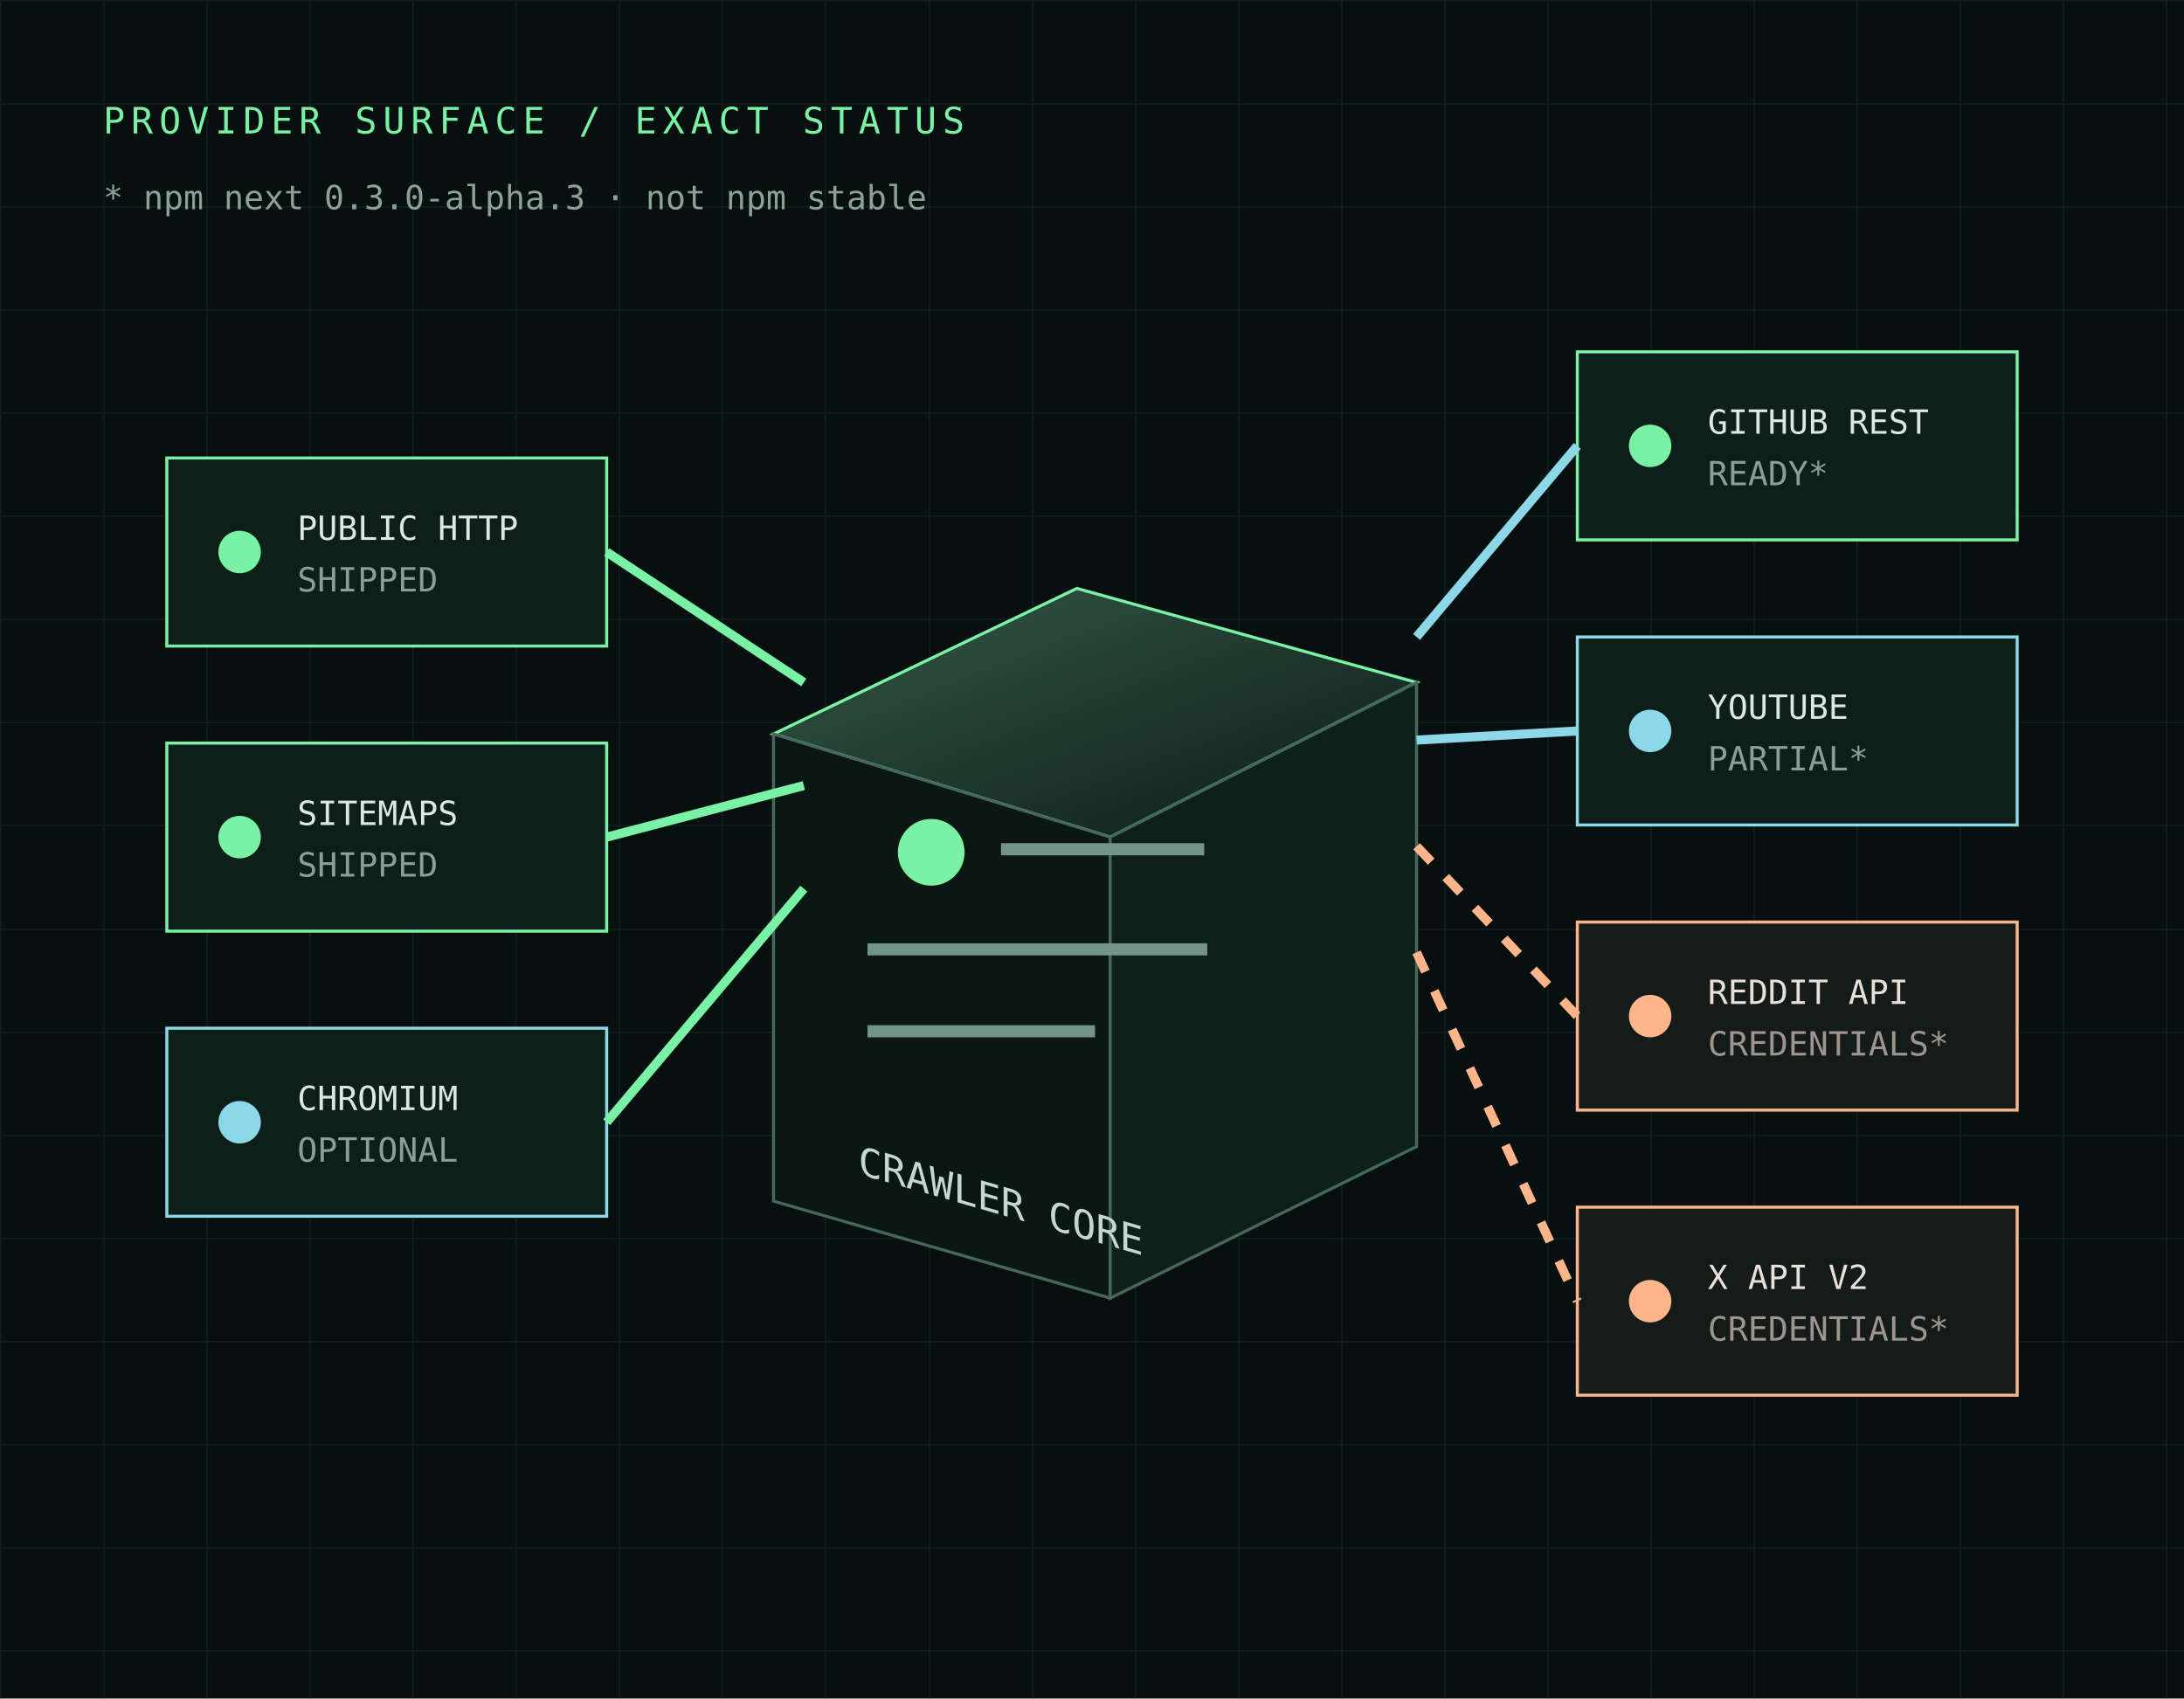
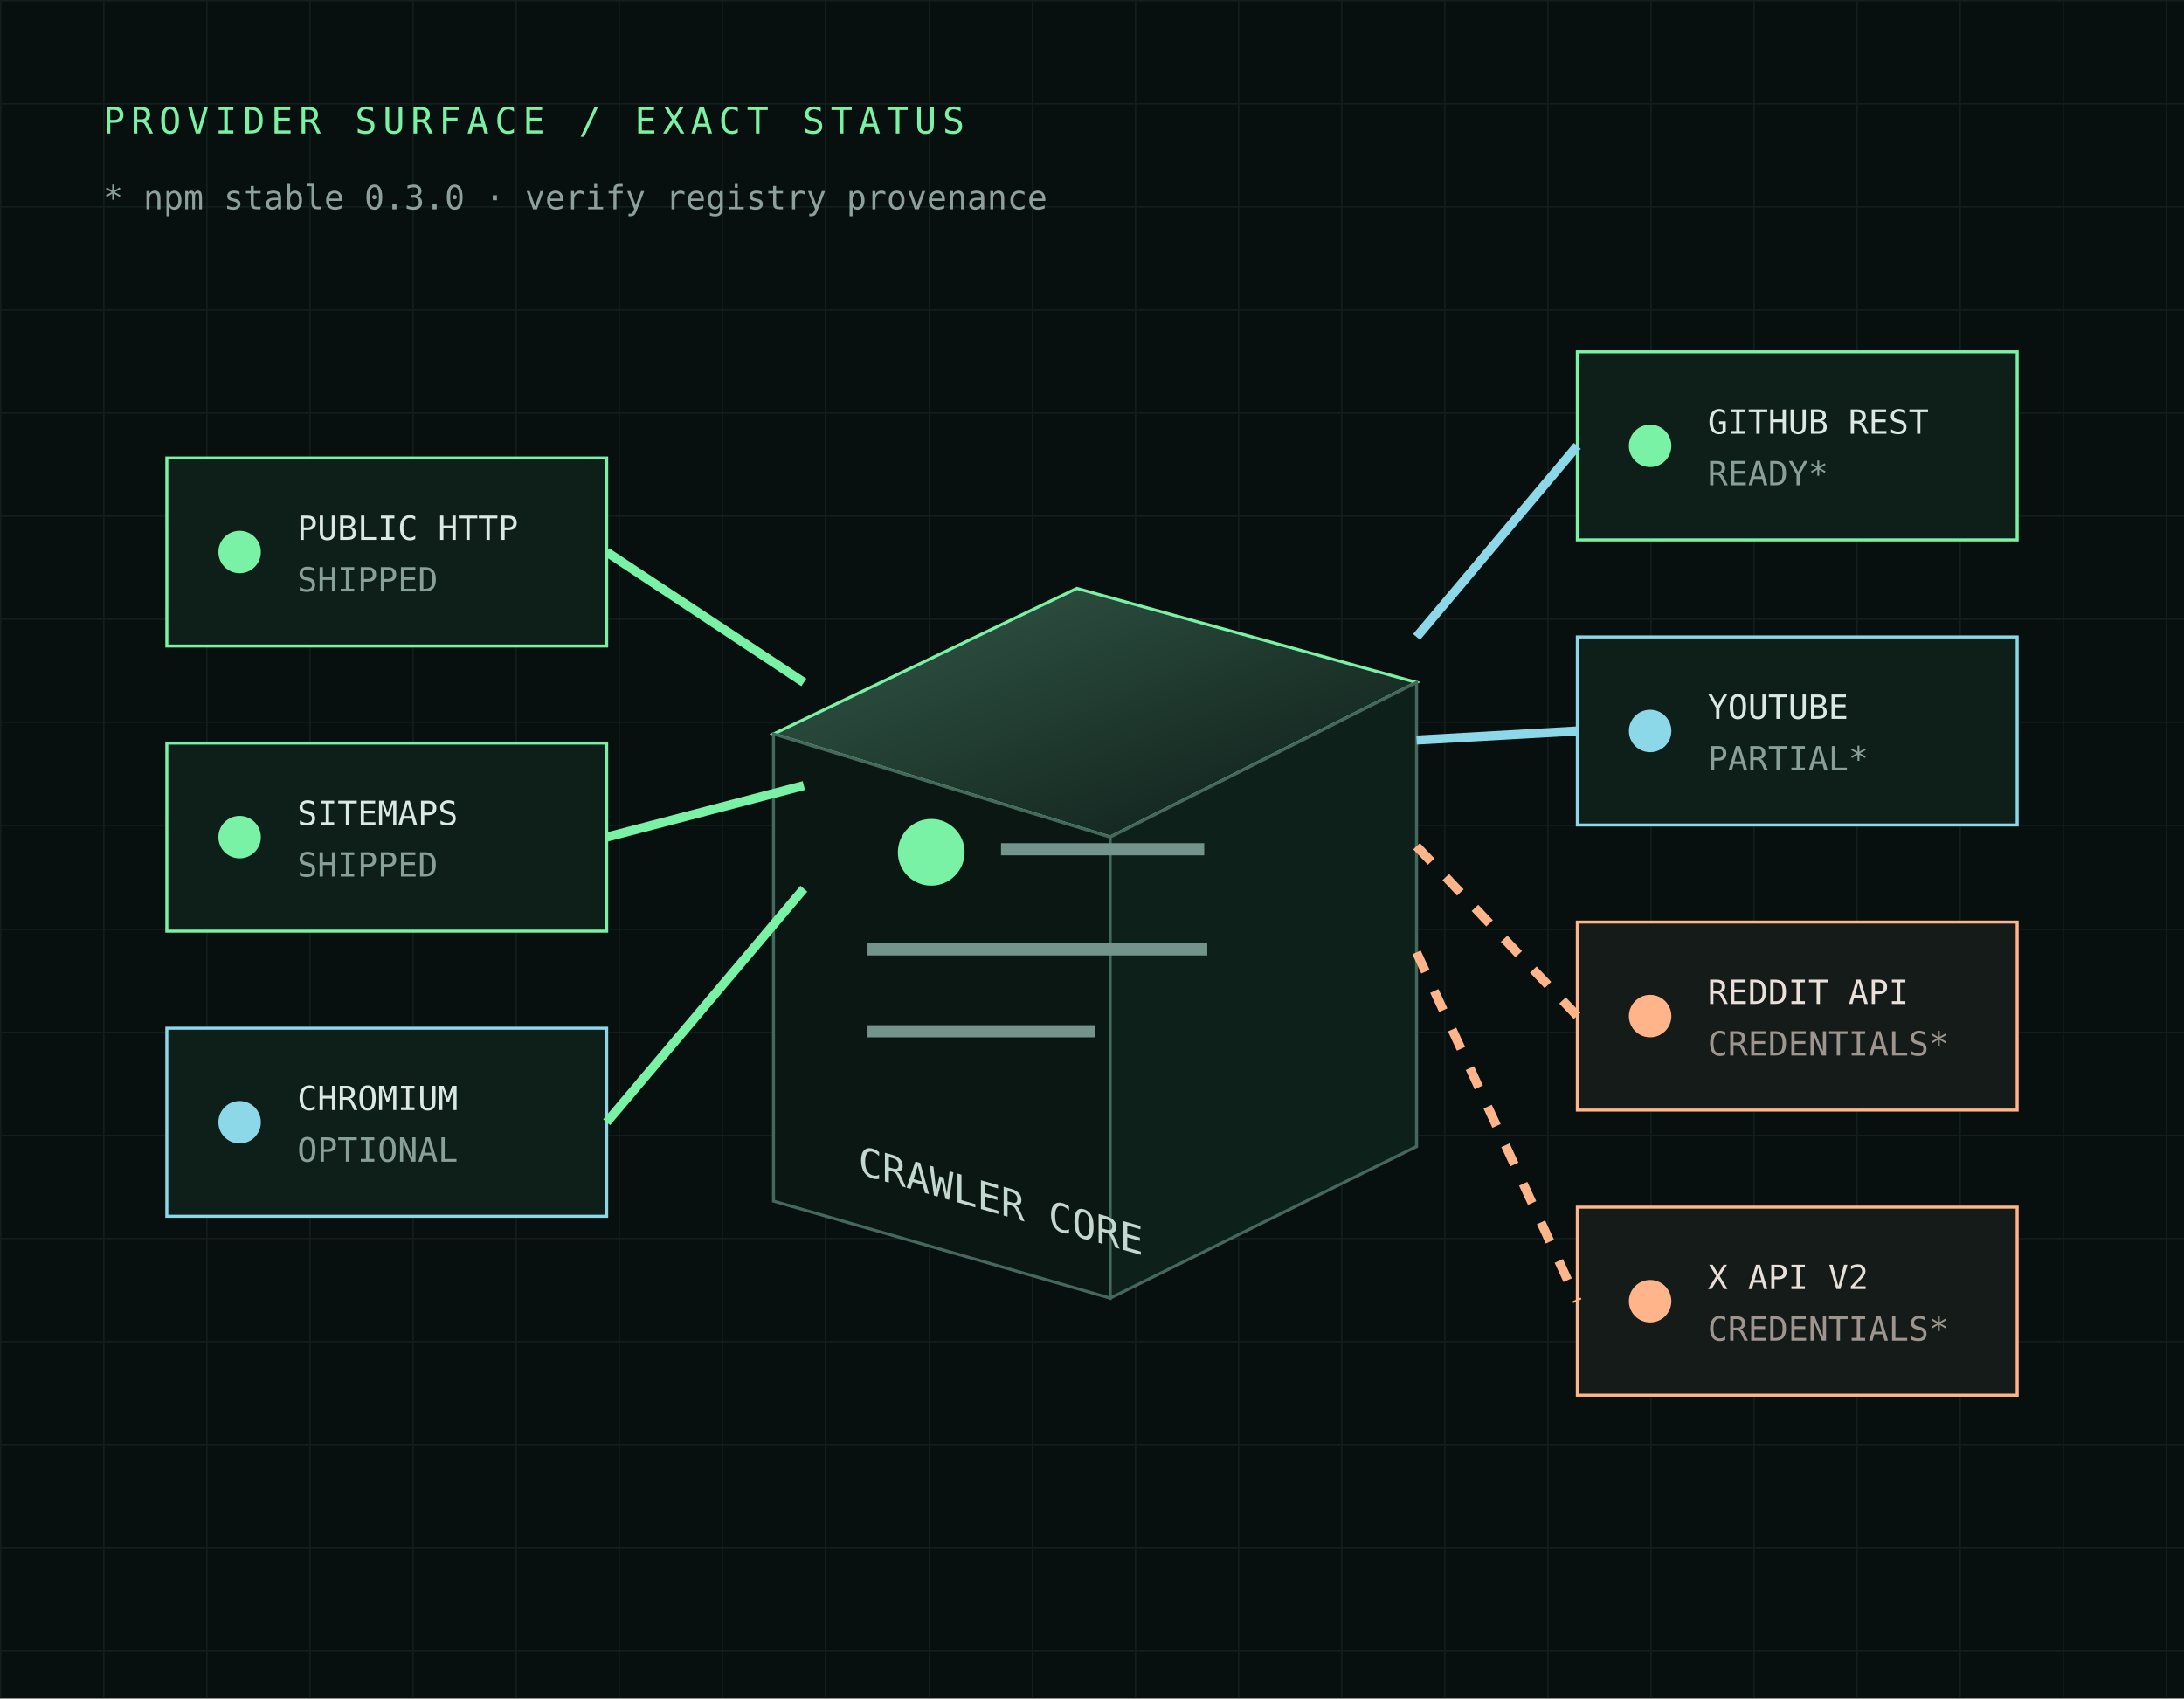
<svg xmlns="http://www.w3.org/2000/svg" viewBox="0 0 720 560" role="img" aria-labelledby="title desc">
  <defs>
    <linearGradient id="core" x1="0" y1="0" x2="1" y2="1">
      <stop stop-color="#345a49" />
      <stop offset="1" stop-color="#0c1a16" />
    </linearGradient>
    <pattern id="grid" width="34" height="34" patternUnits="userSpaceOnUse">
      <path d="M34 0H0V34" fill="none" stroke="#294139" opacity=".3" />
    </pattern>
  </defs>
  <rect width="720" height="560" fill="#07100e" />
  <rect width="720" height="560" fill="url(#grid)" />
  <g transform="translate(255 172)">
    <path d="m0 70 100-48 112 31-101 51z" fill="url(#core)" stroke="#79f2a6" />
    <path d="M0 70v154l111 32V104z" fill="#0a1713" stroke="#45675c" />
    <path d="M111 104v152l101-50V53z" fill="#0d211a" stroke="#45675c" />
    <circle cx="52" cy="109" r="11" fill="#79f2a6" />
    <path d="M75 108h67M31 141h112M31 168h75" stroke="#73948a" stroke-width="4" />
    <text x="28" y="207" fill="#c5d8d0" font-family="monospace" font-size="13" transform="skewY(16)">CRAWLER CORE</text>
  </g>
  <g font-family="monospace" font-size="11">
    <g transform="translate(55 151)">
      <rect width="145" height="62" fill="#0e1e19" stroke="#79f2a6" />
      <circle cx="24" cy="31" r="7" fill="#79f2a6" />
      <text x="43" y="27" fill="#dce8e3">PUBLIC HTTP</text>
      <text x="43" y="44" fill="#89a098">SHIPPED</text>
    </g>
    <g transform="translate(55 245)">
      <rect width="145" height="62" fill="#0e1e19" stroke="#79f2a6" />
      <circle cx="24" cy="31" r="7" fill="#79f2a6" />
      <text x="43" y="27" fill="#dce8e3">SITEMAPS</text>
      <text x="43" y="44" fill="#89a098">SHIPPED</text>
    </g>
    <g transform="translate(55 339)">
      <rect width="145" height="62" fill="#0e1e19" stroke="#8cd8e8" />
      <circle cx="24" cy="31" r="7" fill="#8cd8e8" />
      <text x="43" y="27" fill="#dce8e3">CHROMIUM</text>
      <text x="43" y="44" fill="#89a098">OPTIONAL</text>
    </g>
    <g transform="translate(520 116)">
      <rect width="145" height="62" fill="#0e1e19" stroke="#79f2a6" />
      <circle cx="24" cy="31" r="7" fill="#79f2a6" />
      <text x="43" y="27" fill="#dce8e3">GITHUB REST</text>
      <text x="43" y="44" fill="#89a098">READY*</text>
    </g>
    <g transform="translate(520 210)">
      <rect width="145" height="62" fill="#0e1e19" stroke="#8cd8e8" />
      <circle cx="24" cy="31" r="7" fill="#8cd8e8" />
      <text x="43" y="27" fill="#dce8e3">YOUTUBE</text>
      <text x="43" y="44" fill="#89a098">PARTIAL*</text>
    </g>
    <g transform="translate(520 304)">
      <rect width="145" height="62" fill="#141b19" stroke="#ffb589" />
      <circle cx="24" cy="31" r="7" fill="#ffb589" />
      <text x="43" y="27" fill="#e8e0d9">REDDIT API</text>
      <text x="43" y="44" fill="#9e958e">CREDENTIALS*</text>
    </g>
    <g transform="translate(520 398)">
      <rect width="145" height="62" fill="#141b19" stroke="#ffb589" />
      <circle cx="24" cy="31" r="7" fill="#ffb589" />
      <text x="43" y="27" fill="#e8e0d9">X API V2</text>
      <text x="43" y="44" fill="#9e958e">CREDENTIALS*</text>
    </g>
  </g>
  <g fill="none" stroke-width="3">
    <path d="M200 182 265 225M200 276l65-17M200 370l65-77" stroke="#79f2a6" />
    <path d="M467 210 520 147M467 244l53-3" stroke="#8cd8e8" />
    <path d="M467 279l53 56M467 314l53 115" stroke="#ffb589" stroke-dasharray="7 7" />
  </g>
  <text x="34" y="44" fill="#79f2a6" font-family="monospace" font-size="12" letter-spacing="2">PROVIDER SURFACE / EXACT STATUS</text>
-   <text x="34" y="69" fill="#8da19a" font-family="monospace" font-size="11">* npm next 0.3.0-alpha.3 · not npm stable</text>
+   <text x="34" y="69" fill="#8da19a" font-family="monospace" font-size="11">* npm stable 0.3.0 · verify registry provenance</text>
</svg>
